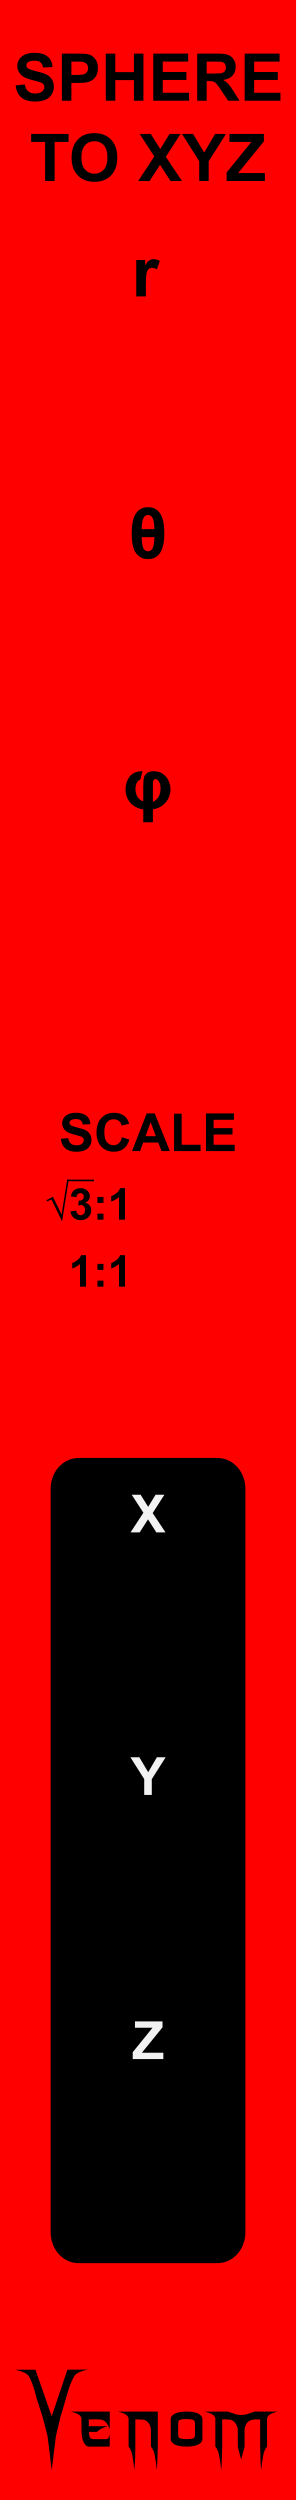
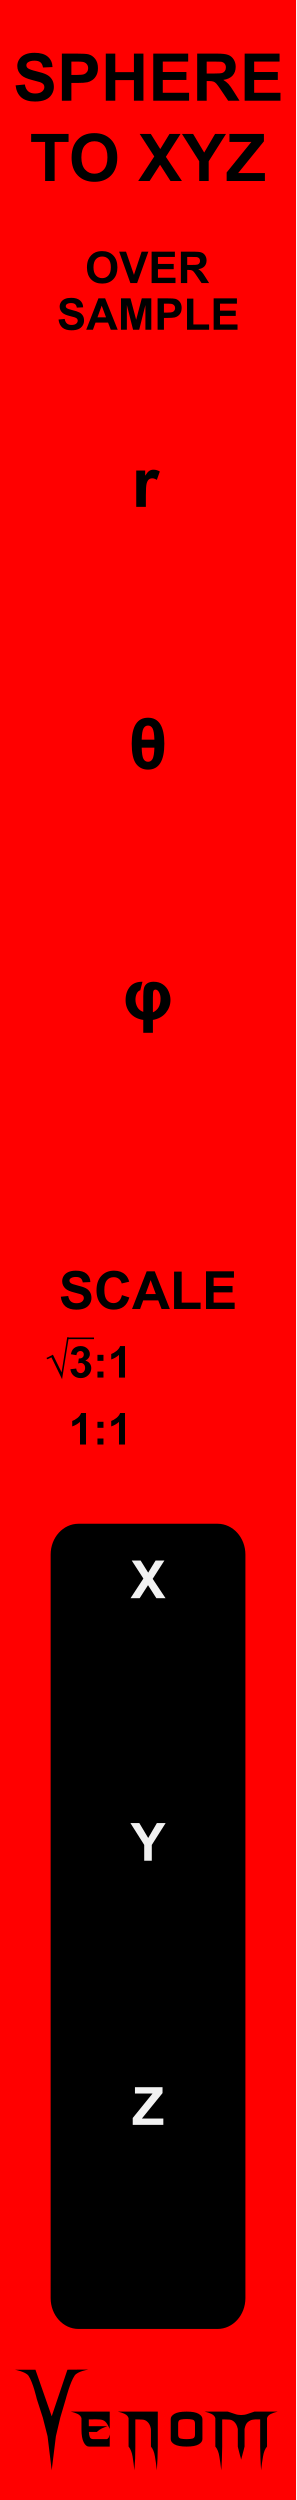
<svg xmlns="http://www.w3.org/2000/svg" width="45" height="380" viewBox="0 0 119.062 1005.417" version="1.1" id="svg5">
  <defs id="defs2" />
  <g id="layer3" style="display:inline">
    <rect style="vector-effect:non-scaling-stroke;fill:#ff0000;fill-opacity:1;stroke-width:0.187;-inkscape-stroke:hairline" id="rect910" width="119.062" height="1005.417" x="0" y="3.0735944e-05" />
  </g>
  <g id="layer4" style="display:inline">
    <g id="g42796" transform="matrix(0.7933896,0,0,0.7945833,-1.265367,-19.61703)" style="fill:#000000;fill-opacity:1;stroke-width:1.279">
      <g aria-label="enom" id="text4270-27" style="font-size:49.389px;line-height:1.25;font-family:'NECK ROMANCER';-inkscape-font-specification:'NECK ROMANCER, Normal';font-variant-ligatures:none;text-align:center;text-anchor:middle;fill:#000000;fill-opacity:1;stroke-width:3.384">
        <path d="m 46.609,1249.244 q 0,1.158 0,3.425 3.183,0 9.453,0 -1.64,0.579 -2.99,1.206 -1.35,0.627 -2.363,1.688 -1.35,0 -4.051,0 0,1.495 0.434,2.556 0.386,1.109 1.833,1.109 2.267,0 6.801,0 0.482,-0.145 0.868,-0.627 0.338,-0.53 0.627,-1.736 0,2.026 0,6.125 -3.521,0 -10.563,0 -1.543,0 -2.653,-2.219 -1.109,-2.17 -1.109,-6.318 0,-1.978 0,-5.836 -0.386,-1.35 -1.881,-2.122 -1.495,-0.724 -3.569,-1.206 6.608,0 19.775,0 0,2.942 0,8.778 -1.206,-2.701 -2.219,-3.666 -1.013,-0.965 -2.701,-1.109 -0.916,-0.097 -2.17,-0.097 -1.206,0.048 -2.846,0.048 -0.241,0 -0.675,0 z" id="path42762" style="fill:#000000;fill-opacity:1;stroke-width:3.384" />
        <path d="m 81.577,1245.289 q 0,5.884 0,17.701 0,3.087 -0.145,6.077 -0.096,3.039 -0.338,5.933 -0.386,-3.714 -0.965,-6.994 -0.531,-3.328 -2.026,-5.016 0,-2.99 0,-8.923 -0.241,-1.351 -0.723,-2.219 -0.482,-0.868 -1.061,-1.399 -1.109,-1.013 -2.412,-1.109 -1.35,-0.097 -2.267,-0.097 -0.482,0 -1.447,0 0,4.582 0,13.746 0,3.087 -0.096,6.077 -0.145,3.039 -0.386,5.933 -0.386,-3.714 -0.916,-6.994 -0.579,-3.328 -2.026,-5.016 0,-4.823 0,-14.373 -0.386,-1.35 -1.881,-2.122 -1.495,-0.724 -3.569,-1.206 6.752,0 20.257,0 z" id="path42764" style="fill:#000000;fill-opacity:1;stroke-width:3.384" />
        <path d="m 104.197,1249.051 q 0,3.376 0,10.177 0,1.543 -1.929,2.653 -1.929,1.109 -6.077,1.109 -4.196,0 -6.125,-1.109 -1.929,-1.109 -1.929,-2.653 0,-3.376 0,-10.177 0,-1.543 1.929,-2.653 1.929,-1.109 6.125,-1.109 4.148,0 6.077,1.109 1.929,1.109 1.929,2.653 z m -3.762,7.91 q 0,-1.881 0,-5.643 0,-1.688 -1.254,-1.978 -1.206,-0.289 -2.99,-0.289 -1.833,0 -3.039,0.289 -1.254,0.289 -1.254,1.978 0,1.881 0,5.643 0,1.688 1.254,1.977 1.206,0.289 3.039,0.289 1.785,0 2.99,-0.289 1.254,-0.289 1.254,-1.977 z" id="path42766" style="fill:#000000;fill-opacity:1;stroke-width:3.384" />
        <path d="m 142.348,1245.289 q -2.026,0.482 -3.521,1.206 -1.543,0.772 -1.881,2.122 0,4.775 0,14.373 -1.495,1.688 -2.026,5.016 -0.579,3.28 -0.965,6.994 -0.241,-2.894 -0.338,-5.933 -0.145,-2.99 -0.145,-6.077 0,-4.582 0,-13.746 -0.482,0 -1.399,0 -0.531,0 -1.158,0 -0.627,0 -1.302,0.145 -1.254,0.241 -2.412,1.206 -1.158,0.965 -1.64,3.473 0,2.99 0,8.923 -0.145,0.627 -0.289,1.109 -0.097,0.482 -0.193,0.82 -0.531,1.978 -0.386,1.351 0.193,-0.627 -0.289,1.158 -0.097,0.338 -0.241,0.868 -0.145,0.531 -0.338,1.302 -0.145,-0.675 -0.289,-1.206 -0.145,-0.482 -0.241,-0.82 -0.531,-2.026 -0.338,-1.302 0.193,0.772 -0.434,-1.688 -0.048,-0.289 -0.193,-0.724 -0.097,-0.386 -0.193,-0.868 0,-2.99 0,-8.923 -0.289,-1.351 -0.772,-2.219 -0.482,-0.868 -1.061,-1.399 -1.109,-1.013 -2.412,-1.109 -1.302,-0.097 -2.267,-0.097 -0.482,0 -1.399,0 0,4.582 0,13.746 0,3.087 -0.145,6.077 -0.097,3.039 -0.338,5.933 -0.386,-3.714 -0.965,-6.994 -0.531,-3.328 -2.026,-5.016 0,-4.823 0,-14.373 -0.386,-1.35 -1.881,-2.122 -1.495,-0.724 -3.569,-1.206 3.955,0 11.768,0 1.158,0.386 3.473,1.157 0.772,0.289 1.592,0.434 0.82,0.145 1.688,0.145 0.868,0 1.736,-0.145 0.82,-0.145 1.592,-0.434 1.158,-0.386 3.424,-1.157 3.955,0 11.768,0 z" id="path42768" style="fill:#000000;fill-opacity:1;stroke-width:3.384" />
      </g>
      <g aria-label="V" transform="matrix(1.236317,0,0,0.8088538,-497.8809,123.4859)" id="text4270-3-5-2" style="font-size:78.506px;line-height:1.25;font-family:Nosferotica;-inkscape-font-specification:'Nosferotica, Normal';font-variant-ligatures:none;text-align:center;text-anchor:middle;fill:#000000;fill-opacity:1;stroke-width:4.184">
        <path d="m 431.65,1360.686 8.574,-0.102 c 0,0 -4.408,1.088 -5.599,3.728 -1.881,4.169 -3.642,14.663 -3.642,14.663 l -2.233,11.519 -1.833,11.831 -1.718,21.311 -1.695,-21.311 -1.922,-11.521 -2.501,-11.829 c 0,0 -1.52,-10.287 -3.383,-14.483 -1.145,-2.579 -5.634,-3.806 -5.634,-3.806 h 8.466 l 6.669,29.157 z" id="path30410" style="fill:#000000;fill-opacity:1;stroke-width:4.184" />
      </g>
    </g>
  </g>
  <g id="layer5" style="display:inline">
-     <rect style="vector-effect:non-scaling-stroke;fill:#000000;fill-opacity:1;stroke-width:0.026;-inkscape-stroke:hairline" id="rect76101" width="78.327" height="323.825" x="20.368" y="586.343" ry="12.392" rx="11.207" />
+     <rect style="vector-effect:non-scaling-stroke;fill:#000000;fill-opacity:1;stroke-width:0.026;-inkscape-stroke:hairline" id="rect76101" width="78.327" height="323.825" x="20.368" y="612.802" ry="12.392" rx="11.207" />
    <g aria-label="SPHERE" id="text16656" style="font-weight:bold;font-size:26.458px;line-height:1.25;font-family:Arial;-inkscape-font-specification:'Arial, Bold';font-variant-ligatures:none;text-align:center;text-anchor:middle;fill:#000000;fill-opacity:1;stroke-width:2.646">
      <path d="m 6.266,34.337 3.721,-0.362 q 0.336,1.873 1.357,2.752 1.034,0.878 2.778,0.878 1.847,0 2.778,-0.775 0.943,-0.788 0.943,-1.835 0,-0.672 -0.4,-1.137 Q 17.053,33.381 16.071,33.032 15.4,32.8 13.01,32.205 9.935,31.443 8.695,30.332 6.951,28.769 6.951,26.521 q 0,-1.447 0.814,-2.7 0.827,-1.266 2.364,-1.925 1.55,-0.659 3.734,-0.659 3.566,0 5.361,1.563 1.809,1.563 1.899,4.173 l -3.824,0.168 q -0.245,-1.46 -1.059,-2.093 -0.801,-0.646 -2.416,-0.646 -1.667,0 -2.61,0.685 -0.607,0.439 -0.607,1.176 0,0.672 0.568,1.15 0.723,0.607 3.514,1.266 2.791,0.659 4.121,1.369 1.344,0.698 2.093,1.925 0.762,1.214 0.762,3.01 0,1.628 -0.904,3.049 -0.904,1.421 -2.558,2.119 -1.654,0.685 -4.121,0.685 -3.592,0 -5.516,-1.654 -1.925,-1.667 -2.3,-4.845 z" id="path1205" style="fill:#000000;fill-opacity:1" />
      <path d="M 24.882,40.499 V 21.56 h 6.137 q 3.488,0 4.548,0.284 1.628,0.426 2.726,1.86 1.098,1.421 1.098,3.682 0,1.744 -0.633,2.933 -0.633,1.189 -1.615,1.873 -0.969,0.672 -1.977,0.891 -1.369,0.271 -3.966,0.271 h -2.493 v 7.144 z m 3.824,-15.735 v 5.374 h 2.093 q 2.261,0 3.023,-0.297 0.762,-0.297 1.189,-0.93 0.439,-0.633 0.439,-1.473 0,-1.034 -0.607,-1.705 -0.607,-0.672 -1.537,-0.84 -0.685,-0.129 -2.752,-0.129 z" id="path1207" style="fill:#000000;fill-opacity:1" />
      <path d="M 42.543,40.499 V 21.56 h 3.824 v 7.454 h 7.493 v -7.454 h 3.824 v 18.939 h -3.824 v -8.281 h -7.493 v 8.281 z" id="path1209" style="fill:#000000;fill-opacity:1" />
      <path d="M 61.637,40.499 V 21.56 h 14.043 v 3.204 H 65.461 v 4.199 h 9.508 v 3.191 h -9.508 v 5.155 h 10.581 v 3.191 z" id="path1211" style="fill:#000000;fill-opacity:1" />
      <path d="M 79.297,40.499 V 21.56 h 8.049 q 3.036,0 4.405,0.517 1.382,0.504 2.209,1.809 0.827,1.305 0.827,2.984 0,2.132 -1.253,3.527 -1.253,1.382 -3.747,1.744 1.24,0.723 2.041,1.589 0.814,0.866 2.183,3.075 l 2.313,3.695 H 91.751 L 88.987,36.378 Q 87.514,34.169 86.971,33.601 86.429,33.019 85.822,32.813 85.214,32.593 83.897,32.593 H 83.122 v 7.906 z M 83.122,29.57 h 2.829 q 2.752,0 3.436,-0.233 0.685,-0.233 1.072,-0.801 0.388,-0.568 0.388,-1.421 0,-0.956 -0.517,-1.537 -0.504,-0.594 -1.434,-0.749 -0.465,-0.065 -2.791,-0.065 H 83.122 Z" id="path1213" style="fill:#000000;fill-opacity:1" />
      <path d="M 98.392,40.499 V 21.56 h 14.043 v 3.204 h -10.219 v 4.199 h 9.508 v 3.191 h -9.508 v 5.155 h 10.581 v 3.191 z" id="path1215" style="fill:#000000;fill-opacity:1" />
    </g>
    <g aria-label="TO XYZ" id="text16656-3" style="font-weight:bold;font-size:26.458px;line-height:1.25;font-family:Arial;-inkscape-font-specification:'Arial, Bold';font-variant-ligatures:none;text-align:center;text-anchor:middle;display:inline;fill:#000000;fill-opacity:1;stroke-width:2.646">
      <path d="M 18.145,72.804 V 57.068 h -5.62 v -3.204 h 15.051 v 3.204 h -5.607 v 15.735 z" id="path1218" style="fill:#000000;fill-opacity:1" />
      <path d="m 28.79,63.45 q 0,-2.894 0.866,-4.858 0.646,-1.447 1.757,-2.597 1.124,-1.15 2.455,-1.705 1.77,-0.749 4.082,-0.749 4.186,0 6.692,2.597 2.519,2.597 2.519,7.222 0,4.586 -2.493,7.183 -2.493,2.584 -6.666,2.584 -4.225,0 -6.718,-2.571 -2.493,-2.584 -2.493,-7.106 z m 3.94,-0.129 q 0,3.217 1.486,4.883 1.486,1.654 3.772,1.654 2.287,0 3.747,-1.641 1.473,-1.654 1.473,-4.948 0,-3.256 -1.434,-4.858 -1.421,-1.602 -3.785,-1.602 -2.364,0 -3.811,1.628 -1.447,1.615 -1.447,4.883 z" id="path1220" style="fill:#000000;fill-opacity:1" />
      <path d="m 55.572,72.804 6.472,-9.883 -5.865,-9.056 h 4.47 l 3.798,6.085 3.721,-6.085 h 4.431 l -5.891,9.198 6.472,9.741 h -4.612 l -4.199,-6.55 -4.212,6.55 z" id="path1222" style="fill:#000000;fill-opacity:1" />
      <path d="m 80.118,72.804 v -7.971 L 73.18,53.865 h 4.483 l 4.457,7.493 4.367,-7.493 h 4.405 l -6.963,10.994 v 7.945 z" id="path1224" style="fill:#000000;fill-opacity:1" />
      <path d="M 91.151,72.804 V 69.355 L 101.098,57.068 H 92.275 V 53.865 H 106.137 V 56.836 L 95.763,69.613 h 10.775 v 3.191 z" id="path1226" style="fill:#000000;fill-opacity:1" />
    </g>
-     <g aria-label="r" id="text41633" style="font-weight:bold;font-size:28.222px;line-height:1.25;font-family:Arial;-inkscape-font-specification:'Arial, Bold';font-variant-ligatures:none;text-align:center;text-anchor:middle;fill:#000000;fill-opacity:1;stroke-width:2.646" transform="translate(0,-58.20834)">
+     <g aria-label="r" id="text41633" style="font-weight:bold;font-size:28.222px;line-height:1.25;font-family:Arial;-inkscape-font-specification:'Arial, Bold';font-variant-ligatures:none;text-align:center;text-anchor:middle;fill:#000000;fill-opacity:1;stroke-width:2.646" transform="translate(0,26.45834)">
      <path d="m 58.663,177.4 h -3.872 v -14.635 h 3.597 v 2.081 q 0.923,-1.474 1.654,-1.943 0.744,-0.469 1.681,-0.469 1.323,0 2.549,0.73 l -1.199,3.376 q -0.978,-0.634 -1.819,-0.634 -0.813,0 -1.378,0.455 -0.565,0.441 -0.896,1.612 -0.317,1.171 -0.317,4.906 z" id="path1178" style="fill:#000000;fill-opacity:1" />
    </g>
-     <g aria-label="θ" id="text56685" style="font-weight:bold;font-size:28.222px;line-height:1.25;font-family:Arial;-inkscape-font-specification:'Arial, Bold';font-variant-ligatures:none;text-align:center;text-anchor:middle;fill:#000000;fill-opacity:1;stroke-width:2.646" transform="translate(0,-58.20834)">
+     <g aria-label="θ" id="text56685" style="font-weight:bold;font-size:28.222px;line-height:1.25;font-family:Arial;-inkscape-font-specification:'Arial, Bold';font-variant-ligatures:none;text-align:center;text-anchor:middle;fill:#000000;fill-opacity:1;stroke-width:2.646" transform="translate(0,26.45834)">
      <path d="m 59.531,262.183 q 6.559,0 6.559,10.446 0,10.432 -6.559,10.432 -3.045,0 -4.809,-2.356 -1.75,-2.37 -1.75,-8.13 0,-10.39 6.559,-10.39 z m 2.563,8.833 q -0.11,-3.445 -0.758,-4.561 -0.634,-1.116 -1.805,-1.116 -1.158,0 -1.805,1.13 -0.648,1.116 -0.744,4.548 z m 0,3.211 h -5.113 q 0.096,3.445 0.73,4.561 0.648,1.116 1.819,1.116 1.171,0 1.805,-1.116 0.648,-1.13 0.758,-4.561 z" id="path1181" style="fill:#000000;fill-opacity:1" />
    </g>
-     <g aria-label="φ" id="text71383" style="font-weight:bold;font-size:28.222px;line-height:1.25;font-family:Arial;-inkscape-font-specification:'Arial, Bold';font-variant-ligatures:none;text-align:center;text-anchor:middle;fill:#000000;fill-opacity:1;stroke-width:2.646" transform="translate(0,-58.20834)">
+     <g aria-label="φ" id="text71383" style="font-weight:bold;font-size:28.222px;line-height:1.25;font-family:Arial;-inkscape-font-specification:'Arial, Bold';font-variant-ligatures:none;text-align:center;text-anchor:middle;fill:#000000;fill-opacity:1;stroke-width:2.646" transform="translate(0,26.45834)">
      <path d="m 57.299,368.366 -0.868,3.418 q -0.992,0.303 -1.474,1.406 -0.482,1.102 -0.482,2.356 0,1.667 0.772,3.045 0.772,1.364 2.37,1.888 v -6.284 q 0,-2.329 0.331,-3.445 0.345,-1.116 1.309,-1.75 0.978,-0.634 2.549,-0.634 2.164,0 3.707,1.075 1.543,1.061 2.288,2.797 0.758,1.723 0.758,3.418 0,2.921 -1.86,5.195 -1.847,2.26 -5.209,2.866 v 5.181 h -3.872 v -5.181 q -3.294,-0.469 -5.209,-2.66 -1.902,-2.205 -1.902,-5.292 0,-3.486 1.957,-5.609 1.695,-1.819 4.837,-1.791 z m 4.189,12.306 q 3.087,-1.378 3.087,-5.512 0,-1.461 -0.606,-2.549 -0.606,-1.089 -1.502,-1.089 -0.455,0 -0.717,0.427 -0.262,0.413 -0.262,2.756 z" id="path1184" style="fill:#000000;fill-opacity:1" />
    </g>
    <text xml:space="preserve" style="font-size:35.278px;line-height:1.25;font-family:Arial;-inkscape-font-specification:Arial;font-variant-ligatures:none;text-align:center;text-anchor:middle;fill:#000000;fill-opacity:1;stroke-width:2.646" x="-234.818" y="326.099" id="text78543">
      <tspan id="tspan78541" style="fill:#000000;fill-opacity:1;stroke-width:2.646" x="-234.818" y="326.099" />
    </text>
-     <g aria-label="1:1" id="text4935-4" style="font-weight:bold;font-size:17.639px;line-height:1.25;font-family:Arial;-inkscape-font-specification:'Arial, Bold';font-variant-ligatures:none;text-align:center;text-anchor:middle;display:inline;fill:#000000;fill-opacity:1;stroke-width:2.646">
+     <g aria-label="1:1" id="text4935-4" style="font-weight:bold;font-size:17.639px;line-height:1.25;font-family:Arial;-inkscape-font-specification:'Arial, Bold';font-variant-ligatures:none;text-align:center;text-anchor:middle;display:inline;fill:#000000;fill-opacity:1;stroke-width:2.646" transform="translate(0,63.5)">
      <path d="m 34.591,517.442 h -2.42 v -9.121 q -1.326,1.24 -3.126,1.835 v -2.196 q 0.947,-0.31 2.058,-1.171 1.111,-0.87 1.524,-2.024 h 1.964 z" id="path21068" style="fill:#000000;fill-opacity:1" />
      <path d="m 39.19,510.715 v -2.42 h 2.42 v 2.42 z m 0,6.727 v -2.42 h 2.42 v 2.42 z" id="path21070" style="fill:#000000;fill-opacity:1" />
      <path d="m 50.275,517.442 h -2.42 v -9.121 q -1.326,1.24 -3.126,1.835 v -2.196 q 0.947,-0.31 2.058,-1.171 1.111,-0.87 1.524,-2.024 h 1.964 z" id="path21072" style="fill:#000000;fill-opacity:1" />
    </g>
-     <g id="g21103" style="fill:#000000;fill-opacity:1">
+     <g id="g21103" transform="translate(0,63.5)" style="fill:#000000;fill-opacity:1">
      <g aria-label="√3:1" id="text4935" style="font-weight:bold;font-size:17.639px;line-height:1.25;font-family:Arial;-inkscape-font-specification:'Arial, Bold';font-variant-ligatures:none;text-align:center;text-anchor:middle;display:inline;fill:#000000;fill-opacity:1;stroke-width:2.646">
        <path d="m 27.011,474.415 h 0.637 l -2.687,16.769 -4.272,-8.794 -1.705,0.784 -0.293,-0.551 2.592,-1.301 3.488,7.088 z" id="path21059" style="fill:#000000;fill-opacity:1" />
        <path d="m 28.312,487.162 2.343,-0.284 q 0.112,0.896 0.603,1.369 0.491,0.474 1.189,0.474 0.749,0 1.257,-0.568 0.517,-0.568 0.517,-1.533 0,-0.913 -0.491,-1.447 -0.491,-0.534 -1.197,-0.534 -0.465,0 -1.111,0.181 l 0.267,-1.972 q 0.982,0.026 1.499,-0.422 0.517,-0.456 0.517,-1.206 0,-0.637 -0.379,-1.016 -0.379,-0.379 -1.008,-0.379 -0.62,0 -1.059,0.431 -0.439,0.431 -0.534,1.257 l -2.231,-0.379 q 0.233,-1.145 0.698,-1.826 0.474,-0.689 1.309,-1.077 0.844,-0.396 1.886,-0.396 1.783,0 2.859,1.137 0.887,0.93 0.887,2.102 0,1.662 -1.817,2.653 1.085,0.233 1.731,1.042 0.655,0.81 0.655,1.955 0,1.662 -1.214,2.834 -1.214,1.171 -3.023,1.171 -1.714,0 -2.842,-0.982 -1.128,-0.99 -1.309,-2.584 z" id="path21061" style="fill:#000000;fill-opacity:1" />
        <path d="m 39.19,483.786 v -2.42 h 2.42 v 2.42 z m 0,6.727 v -2.42 h 2.42 v 2.42 z" id="path21063" style="fill:#000000;fill-opacity:1" />
        <path d="m 50.275,490.513 h -2.42 v -9.121 q -1.326,1.24 -3.126,1.835 v -2.196 q 0.947,-0.31 2.058,-1.171 1.111,-0.87 1.524,-2.024 h 1.964 z" id="path21065" style="fill:#000000;fill-opacity:1" />
      </g>
      <path style="color:#000000;fill:#000000;fill-opacity:1;-inkscape-stroke:none" d="m 27.014,474.408 v 0.65 h 10.791 v -0.65 z" id="path6594" />
    </g>
-     <g aria-label="SCALE" id="text17163" style="font-weight:bold;font-size:21.167px;line-height:1.25;font-family:Arial;-inkscape-font-specification:'Arial, Bold';font-variant-ligatures:none;text-align:center;text-anchor:middle;fill:#000000;fill-opacity:1;stroke-width:2.646">
+     <g aria-label="SCALE" id="text17163" style="font-weight:bold;font-size:21.167px;line-height:1.25;font-family:Arial;-inkscape-font-specification:'Arial, Bold';font-variant-ligatures:none;text-align:center;text-anchor:middle;fill:#000000;fill-opacity:1;stroke-width:2.646" transform="translate(0,63.5)">
      <path d="m 24.455,457.998 2.977,-0.289 q 0.269,1.499 1.085,2.201 0.827,0.703 2.222,0.703 1.478,0 2.222,-0.62 0.754,-0.63 0.754,-1.468 0,-0.537 -0.32,-0.909 -0.31,-0.382 -1.096,-0.661 -0.537,-0.186 -2.449,-0.661 -2.46,-0.61 -3.452,-1.499 -1.395,-1.251 -1.395,-3.049 0,-1.158 0.651,-2.16 0.661,-1.013 1.891,-1.54 1.24,-0.527 2.987,-0.527 2.853,0 4.289,1.251 1.447,1.251 1.519,3.338 l -3.059,0.134 q -0.196,-1.168 -0.847,-1.674 -0.641,-0.517 -1.933,-0.517 -1.333,0 -2.088,0.548 -0.486,0.351 -0.486,0.941 0,0.537 0.455,0.92 0.579,0.486 2.811,1.013 2.232,0.527 3.297,1.096 1.075,0.558 1.674,1.54 0.61,0.972 0.61,2.408 0,1.302 -0.723,2.439 -0.723,1.137 -2.046,1.695 -1.323,0.548 -3.297,0.548 -2.873,0 -4.413,-1.323 -1.54,-1.333 -1.84,-3.876 z" id="path21048" style="fill:#000000;fill-opacity:1" />
      <path d="m 49.043,457.357 2.966,0.941 q -0.682,2.48 -2.274,3.69 -1.581,1.199 -4.02,1.199 -3.018,0 -4.961,-2.057 -1.943,-2.067 -1.943,-5.643 0,-3.783 1.953,-5.87 1.953,-2.098 5.137,-2.098 2.78,0 4.517,1.643 1.034,0.972 1.55,2.791 l -3.028,0.723 q -0.269,-1.178 -1.127,-1.86 -0.847,-0.682 -2.067,-0.682 -1.685,0 -2.739,1.209 -1.044,1.209 -1.044,3.917 0,2.873 1.034,4.093 1.034,1.22 2.687,1.22 1.22,0 2.098,-0.775 0.879,-0.775 1.261,-2.439 z" id="path21050" style="fill:#000000;fill-opacity:1" />
      <path d="m 68.298,462.928 h -3.328 l -1.323,-3.442 h -6.056 l -1.251,3.442 H 53.094 L 58.996,447.776 h 3.235 z m -5.633,-5.994 -2.088,-5.622 -2.046,5.622 z" id="path21052" style="fill:#000000;fill-opacity:1" />
      <path d="m 70.003,462.928 v -15.028 h 3.059 v 12.475 h 7.607 v 2.553 z" id="path21054" style="fill:#000000;fill-opacity:1" />
      <path d="M 82.85,462.928 V 447.776 h 11.234 v 2.563 h -8.175 v 3.359 h 7.607 v 2.553 h -7.607 v 4.124 h 8.465 v 2.553 z" id="path21056" style="fill:#000000;fill-opacity:1" />
    </g>
+     <g aria-label="OVER" id="text18717" style="font-weight:bold;font-size:17.639px;line-height:1.25;font-family:Arial;-inkscape-font-specification:'Arial, Bold';font-variant-ligatures:none;text-align:center;text-anchor:middle;fill:#000000;fill-opacity:1;stroke-width:2.646">
+       <path d="m 34.968,107.595 q 0,-1.929 0.577,-3.238 0.431,-0.965 1.171,-1.731 0.749,-0.767 1.636,-1.137 1.18,-0.5 2.722,-0.5 2.791,0 4.461,1.731 1.679,1.731 1.679,4.815 0,3.058 -1.662,4.789 -1.662,1.723 -4.444,1.723 -2.816,0 -4.479,-1.714 -1.662,-1.723 -1.662,-4.737 z m 2.627,-0.086 q 0,2.145 0.99,3.256 0.99,1.102 2.515,1.102 1.524,0 2.498,-1.094 0.982,-1.102 0.982,-3.299 0,-2.17 -0.956,-3.238 -0.947,-1.068 -2.524,-1.068 -1.576,0 -2.541,1.085 -0.965,1.077 -0.965,3.256 z" id="path19603" style="fill:#000000;fill-opacity:1" />
+       <path d="m 52.426,113.83 -4.513,-12.626 h 2.765 l 3.195,9.345 3.092,-9.345 h 2.704 l -4.522,12.626 z" id="path19605" style="fill:#000000;fill-opacity:1" />
+       <path d="m 60.97,113.83 v -12.626 h 9.362 v 2.136 h -6.813 v 2.799 h 6.339 v 2.127 h -6.339 v 3.436 h 7.054 v 2.127 z" id="path19607" style="fill:#000000;fill-opacity:1" />
+       <path d="m 72.743,113.83 v -12.626 h 5.366 q 2.024,0 2.937,0.345 0.922,0.336 1.473,1.206 0.551,0.87 0.551,1.99 0,1.421 -0.835,2.351 -0.835,0.922 -2.498,1.163 0.827,0.482 1.361,1.059 0.543,0.577 1.456,2.05 l 1.542,2.463 h -3.049 l -1.843,-2.747 q -0.982,-1.473 -1.344,-1.852 -0.362,-0.388 -0.767,-0.525 -0.405,-0.146 -1.283,-0.146 h -0.517 v 5.271 z m 2.549,-7.286 h 1.886 q 1.835,0 2.291,-0.155 0.456,-0.155 0.715,-0.534 0.258,-0.379 0.258,-0.947 0,-0.637 -0.345,-1.025 -0.336,-0.396 -0.956,-0.5 -0.31,-0.043 -1.86,-0.043 h -1.99 z" id="path19609" style="fill:#000000;fill-opacity:1" />
+     </g>
+     <g aria-label="SAMPLE" id="text18717-2" style="font-weight:bold;font-size:17.639px;line-height:1.25;font-family:Arial;-inkscape-font-specification:'Arial, Bold';font-variant-ligatures:none;text-align:center;text-anchor:middle;display:inline;fill:#000000;fill-opacity:1;stroke-width:2.646">
+       <path d="m 23.539,128.507 2.48,-0.241 q 0.224,1.249 0.904,1.835 0.689,0.586 1.852,0.586 1.232,0 1.852,-0.517 0.629,-0.525 0.629,-1.223 0,-0.448 -0.267,-0.758 -0.258,-0.319 -0.913,-0.551 -0.448,-0.155 -2.041,-0.551 -2.05,-0.508 -2.877,-1.249 -1.163,-1.042 -1.163,-2.541 0,-0.965 0.543,-1.8 0.551,-0.844 1.576,-1.283 1.034,-0.439 2.489,-0.439 2.377,0 3.574,1.042 1.206,1.042 1.266,2.782 l -2.549,0.112 q -0.164,-0.973 -0.706,-1.395 -0.534,-0.431 -1.611,-0.431 -1.111,0 -1.74,0.456 -0.405,0.293 -0.405,0.784 0,0.448 0.379,0.767 0.482,0.405 2.343,0.844 1.86,0.439 2.747,0.913 0.896,0.465 1.395,1.283 0.508,0.81 0.508,2.007 0,1.085 -0.603,2.033 -0.603,0.947 -1.705,1.412 -1.102,0.456 -2.747,0.456 -2.394,0 -3.678,-1.102 -1.283,-1.111 -1.533,-3.23 z" id="path19612" style="fill:#000000;fill-opacity:1" />
+       <path d="M 47.336,132.615 H 44.562 l -1.102,-2.868 h -5.047 l -1.042,2.868 h -2.704 l 4.918,-12.626 h 2.696 z M 42.642,127.62 40.902,122.935 39.197,127.62 Z" id="path19614" style="fill:#000000;fill-opacity:1" />
+       <path d="M 48.653,132.615 V 119.989 h 3.815 l 2.291,8.613 2.265,-8.613 H 60.849 v 12.626 h -2.369 v -9.939 l -2.506,9.939 h -2.455 l -2.498,-9.939 v 9.939 z" id="path19616" style="fill:#000000;fill-opacity:1" />
+       <path d="M 63.381,132.615 V 119.989 h 4.091 q 2.325,0 3.032,0.189 1.085,0.284 1.817,1.24 0.732,0.947 0.732,2.455 0,1.163 -0.422,1.955 -0.422,0.792 -1.077,1.249 -0.646,0.448 -1.318,0.594 -0.913,0.181 -2.644,0.181 h -1.662 v 4.763 z m 2.549,-10.49 v 3.583 h 1.395 q 1.507,0 2.015,-0.198 0.508,-0.198 0.792,-0.62 0.293,-0.422 0.293,-0.982 0,-0.689 -0.405,-1.137 -0.405,-0.448 -1.025,-0.56 -0.456,-0.086 -1.835,-0.086 z" id="path19618" style="fill:#000000;fill-opacity:1" />
+       <path d="m 75.215,132.615 v -12.523 h 2.549 v 10.396 h 6.339 v 2.127 z" id="path19620" style="fill:#000000;fill-opacity:1" />
+       <path d="M 85.921,132.615 V 119.989 h 9.362 v 2.136 h -6.813 v 2.799 h 6.339 v 2.127 h -6.339 v 3.436 h 7.054 v 2.127 z" id="path19622" style="fill:#000000;fill-opacity:1" />
+     </g>
  </g>
  <g id="layer6" style="display:none" />
  <g id="layer7" style="display:inline">
-     <g aria-label="X" id="text56685-8" style="font-weight:bold;font-size:21.167px;line-height:1.25;font-family:Arial;-inkscape-font-specification:'Arial, Bold';font-variant-ligatures:none;text-align:center;text-anchor:middle;display:inline;fill:#f2f2f2;fill-opacity:1;stroke-width:2.646" transform="translate(0,15.875)">
+     <g aria-label="X" id="text56685-8" style="font-weight:bold;font-size:21.167px;line-height:1.25;font-family:Arial;-inkscape-font-specification:'Arial, Bold';font-variant-ligatures:none;text-align:center;text-anchor:middle;display:inline;fill:#f2f2f2;fill-opacity:1;stroke-width:2.646" transform="translate(0,42.33334)">
      <path d="m 52.488,600.415 5.178,-7.907 -4.692,-7.245 h 3.576 l 3.039,4.868 2.977,-4.868 h 3.545 l -4.713,7.359 5.178,7.793 H 62.885 l -3.359,-5.24 -3.369,5.24 z" id="path1247" style="fill:#f2f2f2;fill-opacity:1" />
    </g>
-     <g aria-label="Y" id="text56685-8-4" style="font-weight:bold;font-size:21.167px;line-height:1.25;font-family:Arial;-inkscape-font-specification:'Arial, Bold';font-variant-ligatures:none;text-align:center;text-anchor:middle;display:inline;fill:#f2f2f2;fill-opacity:1;stroke-width:2.646" transform="translate(0,15.875)">
+     <g aria-label="Y" id="text56685-8-4" style="font-weight:bold;font-size:21.167px;line-height:1.25;font-family:Arial;-inkscape-font-specification:'Arial, Bold';font-variant-ligatures:none;text-align:center;text-anchor:middle;display:inline;fill:#f2f2f2;fill-opacity:1;stroke-width:2.646" transform="translate(0,42.33334)">
      <path d="m 57.996,705.996 v -6.377 l -5.55,-8.775 h 3.586 l 3.566,5.994 3.493,-5.994 h 3.524 l -5.571,8.795 v 6.356 z" id="path1250" style="fill:#f2f2f2;fill-opacity:1" />
    </g>
-     <g aria-label="Z" id="text56685-8-8" style="font-weight:bold;font-size:21.167px;line-height:1.25;font-family:Arial;-inkscape-font-specification:'Arial, Bold';font-variant-ligatures:none;text-align:center;text-anchor:middle;display:inline;fill:#f2f2f2;fill-opacity:1;stroke-width:2.646" transform="translate(0,15.875)">
+     <g aria-label="Z" id="text56685-8-8" style="font-weight:bold;font-size:21.167px;line-height:1.25;font-family:Arial;-inkscape-font-specification:'Arial, Bold';font-variant-ligatures:none;text-align:center;text-anchor:middle;display:inline;fill:#f2f2f2;fill-opacity:1;stroke-width:2.646" transform="translate(0,42.33334)">
      <path d="m 53.376,812.214 v -2.76 l 7.958,-9.829 h -7.059 v -2.563 h 11.09 v 2.377 l -8.299,10.222 h 8.62 v 2.553 z" id="path1253" style="fill:#f2f2f2;fill-opacity:1" />
    </g>
  </g>
  <g id="layer8" style="display:none" />
  <g id="layer2" style="display:none">
-     <ellipse style="display:inline;fill:#ff0000;stroke:#ff0000;stroke-width:5.157;stroke-opacity:1" id="path1065-7-2-8-1" cx="59.531" cy="866.511" rx="27.848" ry="27.849" />
-     <ellipse style="display:inline;fill:#ff0000;stroke:#ff0000;stroke-width:5.157;stroke-opacity:1" id="path1065-7-2-8-1-6" cx="59.531" cy="760.678" rx="27.848" ry="27.849" />
-     <ellipse style="display:inline;fill:#ff0000;stroke:#ff0000;stroke-width:5.157;stroke-opacity:1" id="path1065-7-2-8-1-6-7" cx="59.531" cy="654.844" rx="27.848" ry="27.849" />
-     <ellipse style="display:inline;fill:#ff0000;stroke:#ff0000;stroke-width:5.157;stroke-opacity:1" id="path1065-7-2-8-1-1" cx="59.531" cy="369.094" rx="27.848" ry="27.849" />
-     <ellipse style="display:inline;fill:#ff0000;stroke:#ff0000;stroke-width:5.157;stroke-opacity:1" id="path1065-7-2-8-1-6-1" cx="59.531" cy="263.261" rx="27.848" ry="27.849" />
-     <ellipse style="display:inline;fill:#ff0000;stroke:#ff0000;stroke-width:5.157;stroke-opacity:1" id="path1065-7-2-8-1-6-7-2" cx="59.531" cy="157.427" rx="27.848" ry="27.849" />
-     <rect style="display:inline;fill:#ff0000;fill-opacity:1;stroke-width:2.646;stroke-dasharray:5.292, 10.583" id="rect3212" width="37.042" height="52.917" x="55.563" y="470.958" rx="6.145" ry="5.644" />
+     <ellipse style="display:inline;fill:#ff0000;stroke:#ff0000;stroke-width:5.157;stroke-opacity:1" id="path1065-7-2-8-1" cx="59.531" cy="892.969" rx="27.848" ry="27.849" />
+     <ellipse style="display:inline;fill:#ff0000;stroke:#ff0000;stroke-width:5.157;stroke-opacity:1" id="path1065-7-2-8-1-6" cx="59.531" cy="787.136" rx="27.848" ry="27.849" />
+     <ellipse style="display:inline;fill:#ff0000;stroke:#ff0000;stroke-width:5.157;stroke-opacity:1" id="path1065-7-2-8-1-6-7" cx="59.531" cy="681.303" rx="27.848" ry="27.849" />
+     <ellipse style="display:inline;fill:#ff0000;stroke:#ff0000;stroke-width:5.157;stroke-opacity:1" id="path1065-7-2-8-1-1" cx="59.531" cy="453.761" rx="27.848" ry="27.849" />
+     <ellipse style="display:inline;fill:#ff0000;stroke:#ff0000;stroke-width:5.157;stroke-opacity:1" id="path1065-7-2-8-1-6-1" cx="59.531" cy="347.927" rx="27.848" ry="27.849" />
+     <ellipse style="display:inline;fill:#ff0000;stroke:#ff0000;stroke-width:5.157;stroke-opacity:1" id="path1065-7-2-8-1-6-7-2" cx="59.531" cy="242.094" rx="27.848" ry="27.849" />
+     <rect style="display:inline;fill:#ff0000;fill-opacity:1;stroke-width:2.646;stroke-dasharray:5.292, 10.583" id="rect3212" width="37.042" height="52.917" x="55.563" y="534.458" rx="6.145" ry="5.644" />
+     <circle style="display:inline;fill:#ff0000;stroke:#ff0000;stroke-width:1.695;stroke-opacity:1" id="path1065-7-2-3-2" cx="59.531" cy="149.357" r="9.153" />
  </g>
</svg>
